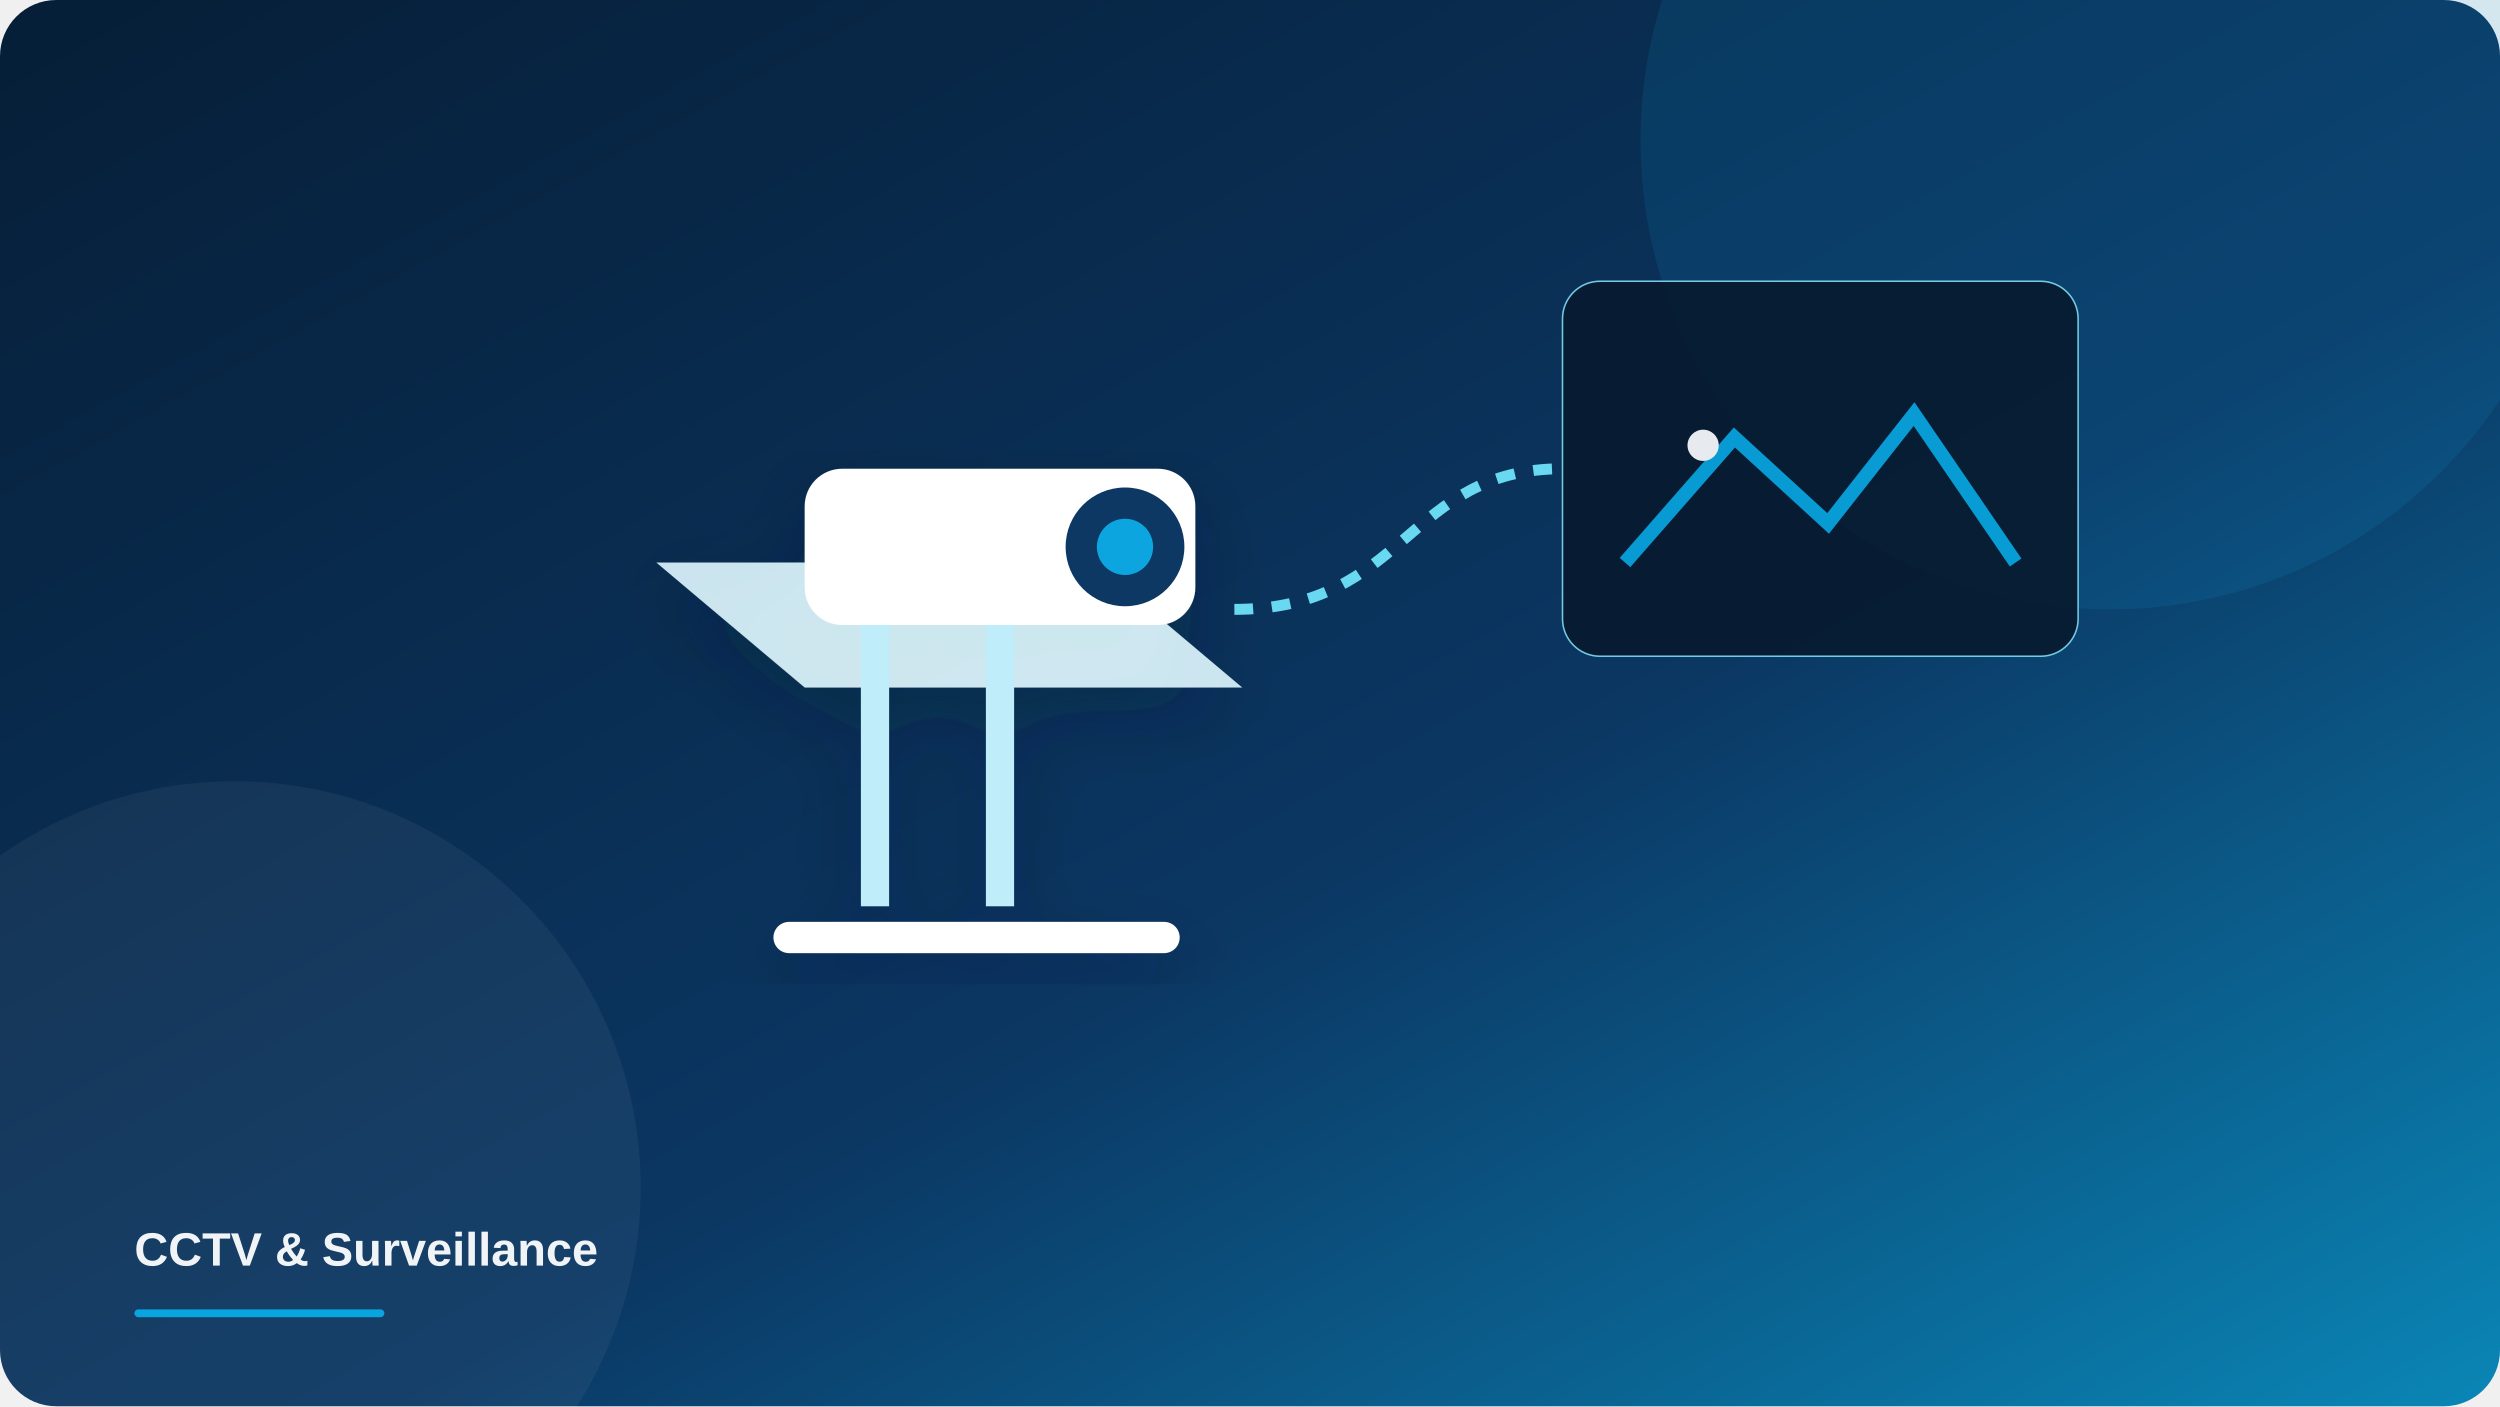
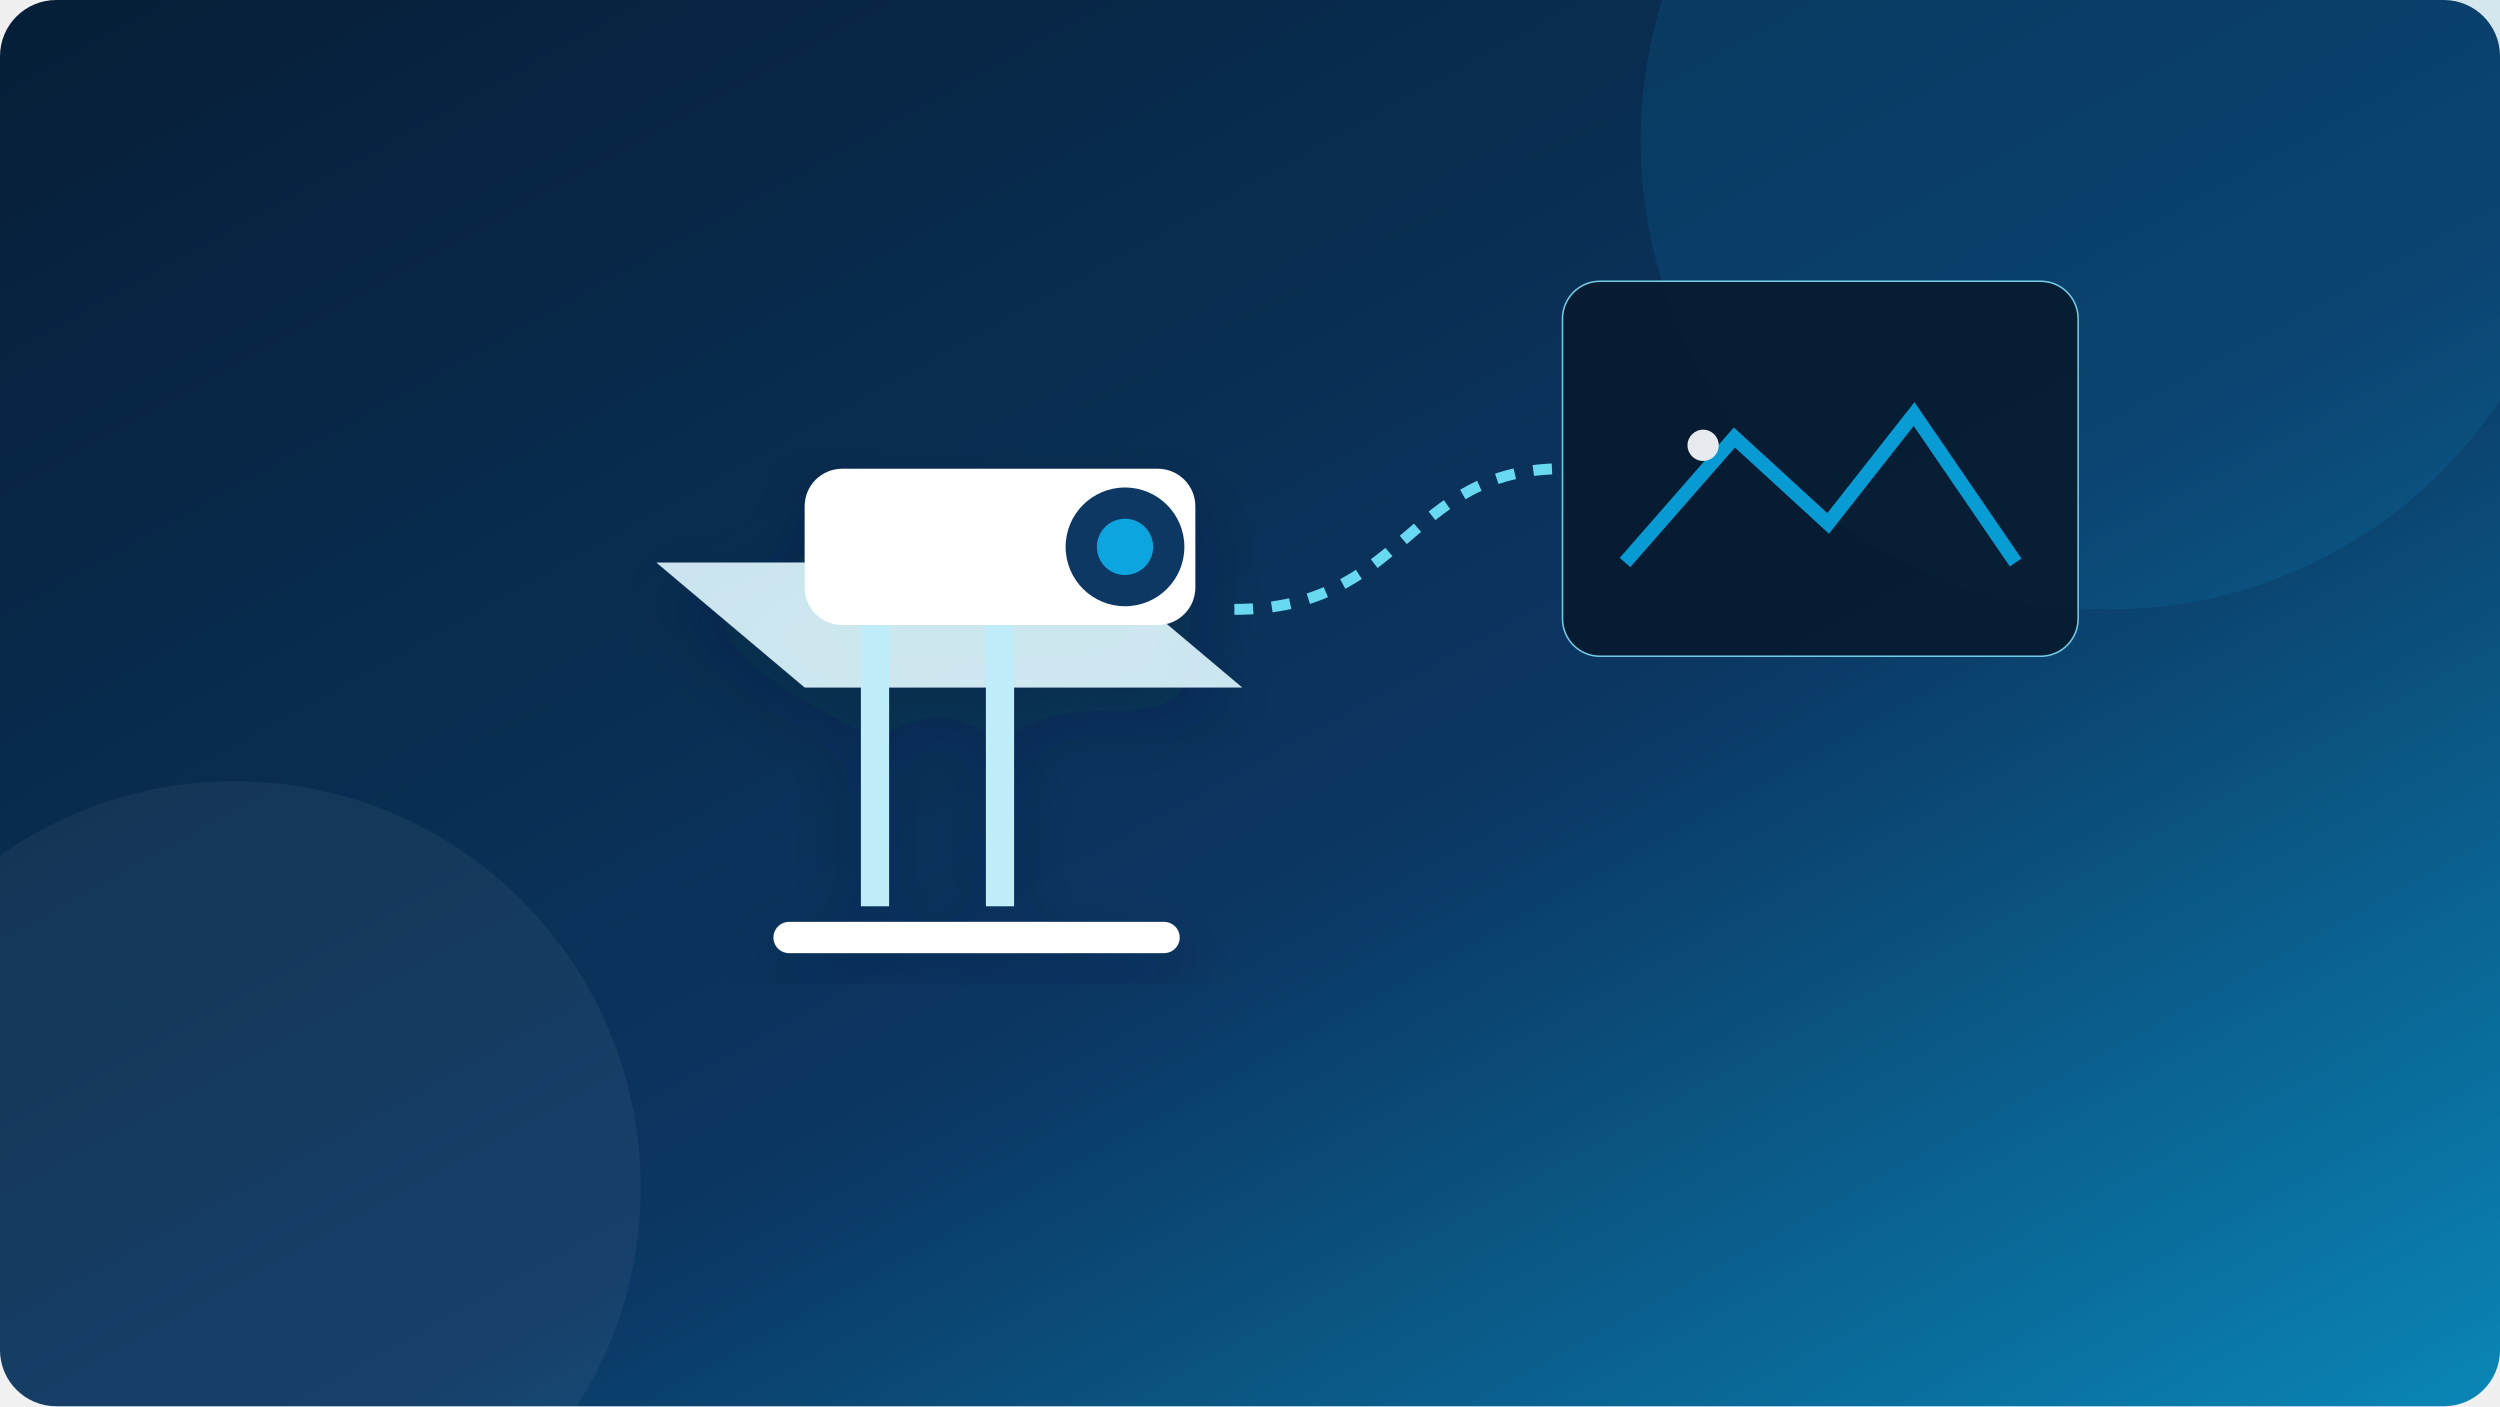
<svg xmlns="http://www.w3.org/2000/svg" viewBox="0 0 1600 900" role="img" aria-label="CCTV &amp; Surveillance">
  <defs>
    <linearGradient id="bg" x1="0" y1="0" x2="1" y2="1">
      <stop offset="0" stop-color="#061e37" />
      <stop offset=".58" stop-color="#0b3763" />
      <stop offset="1" stop-color="#0a86b6" />
    </linearGradient>
    <linearGradient id="glass" x1="0" y1="0" x2="1" y2="1">
      <stop offset="0" stop-color="#fff" stop-opacity=".18" />
      <stop offset="1" stop-color="#fff" stop-opacity=".04" />
    </linearGradient>
    <filter id="shadow">
      <feDropShadow dx="0" dy="18" stdDeviation="22" flood-color="#00152b" flood-opacity=".28" />
    </filter>
  </defs>
  <rect width="1600" height="900" rx="36" fill="url(#bg)" />
  <circle cx="1350" cy="90" r="300" fill="#08a5df" opacity=".12" />
  <circle cx="150" cy="760" r="260" fill="#fff" opacity=".05" />
  <g filter="url(#shadow)">
    <path d="M420 360h280l95 80H515z" fill="#dff8ff" opacity=".9" />
    <rect x="515" y="300" width="250" height="100" rx="24" fill="#fff" />
    <circle cx="720" cy="350" r="38" fill="#0b3763" />
    <circle cx="720" cy="350" r="18" fill="#08a5df" />
    <path d="M560 400v180M640 400v180" stroke="#bfeefa" stroke-width="18" />
    <path d="M505 600h240" stroke="#fff" stroke-width="20" stroke-linecap="round" />
  </g>
  <g opacity=".9">
    <rect x="1000" y="180" width="330" height="240" rx="24" fill="#07192e" stroke="#7fdaf0" />
    <path d="M1040 360l70-80 60 55 55-70 65 95" fill="none" stroke="#08a5df" stroke-width="9" />
    <circle cx="1090" cy="285" r="10" fill="#fff" />
  </g>
  <path d="M790 390C900 390 900 300 1000 300" stroke="#69d8f1" stroke-width="7" stroke-dasharray="12 12" fill="none" />
-   <text x="86" y="810" font-family="Arial,Helvetica,sans-serif" font-size="30" font-weight="700" fill="#fff" opacity=".94">CCTV &amp; Surveillance</text>
-   <rect x="86" y="838" width="160" height="5" rx="2.5" fill="#08a5df" />
</svg>
